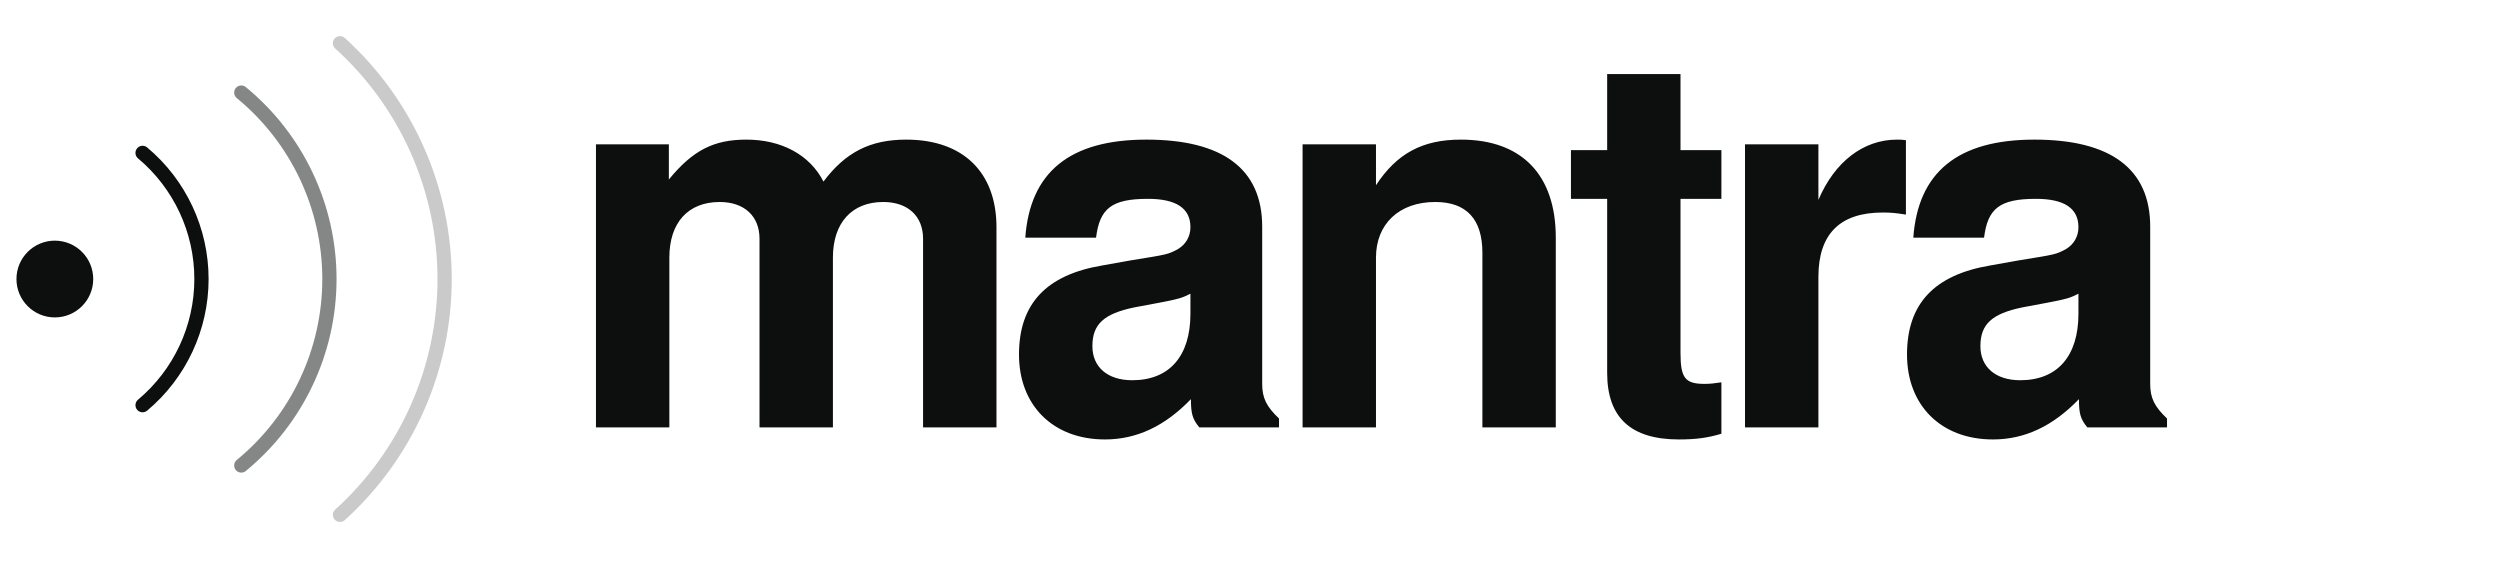
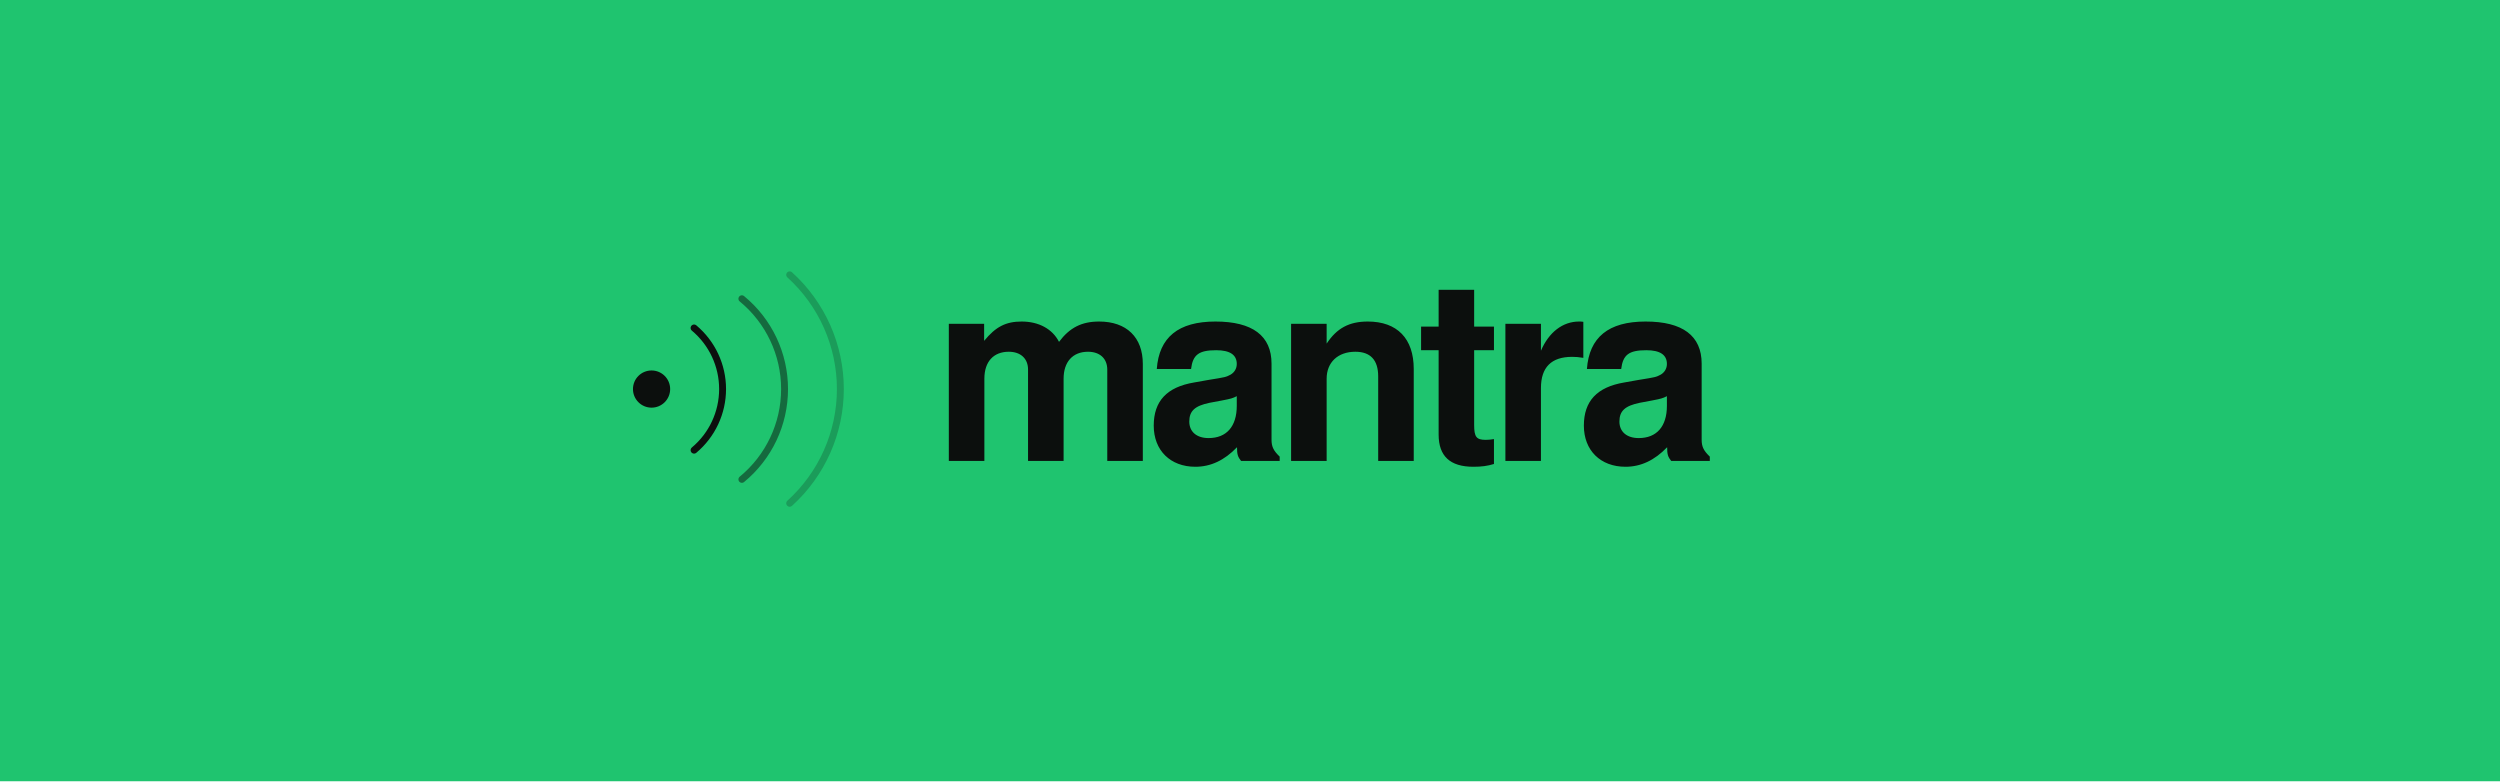
- <svg xmlns="http://www.w3.org/2000/svg" width="620" height="140" viewBox="0 0 620 140" fill="none">
-   <g transform="translate(0 8) scale(1.36)">
+ <svg xmlns="http://www.w3.org/2000/svg" width="1280" height="400" viewBox="0 0 1280 400" fill="none">
+   <rect width="1280" height="400" fill="#1FC46F" />
+   <g transform="translate(320 138) scale(1.36)">
    <circle cx="10" cy="45" r="7" fill="#0C0F0D" />
    <path d="M26 22 A 30 30 0 0 1 26 68" stroke="#0C0F0D" stroke-width="2.6" fill="none" stroke-linecap="round" />
    <path d="M44 11 A 44 44 0 0 1 44 79" stroke="#0C0F0D" stroke-width="2.6" fill="none" stroke-linecap="round" opacity="0.5" />
    <path d="M62 2 A 58 58 0 0 1 62 88" stroke="#0C0F0D" stroke-width="2.6" fill="none" stroke-linecap="round" opacity="0.22" />
  </g>
-   <text x="140" y="106" font-family="Archivo, 'Archivo Black', Helvetica, Arial, sans-serif" font-weight="800" font-size="130" letter-spacing="-6.5" fill="#0C0F0D">mantra</text>
+   <text x="478" y="236" font-family="Archivo, 'Archivo Black', Helvetica, Arial, sans-serif" font-weight="800" font-size="130" letter-spacing="-6.5" fill="#0C0F0D">mantra</text>
</svg>
